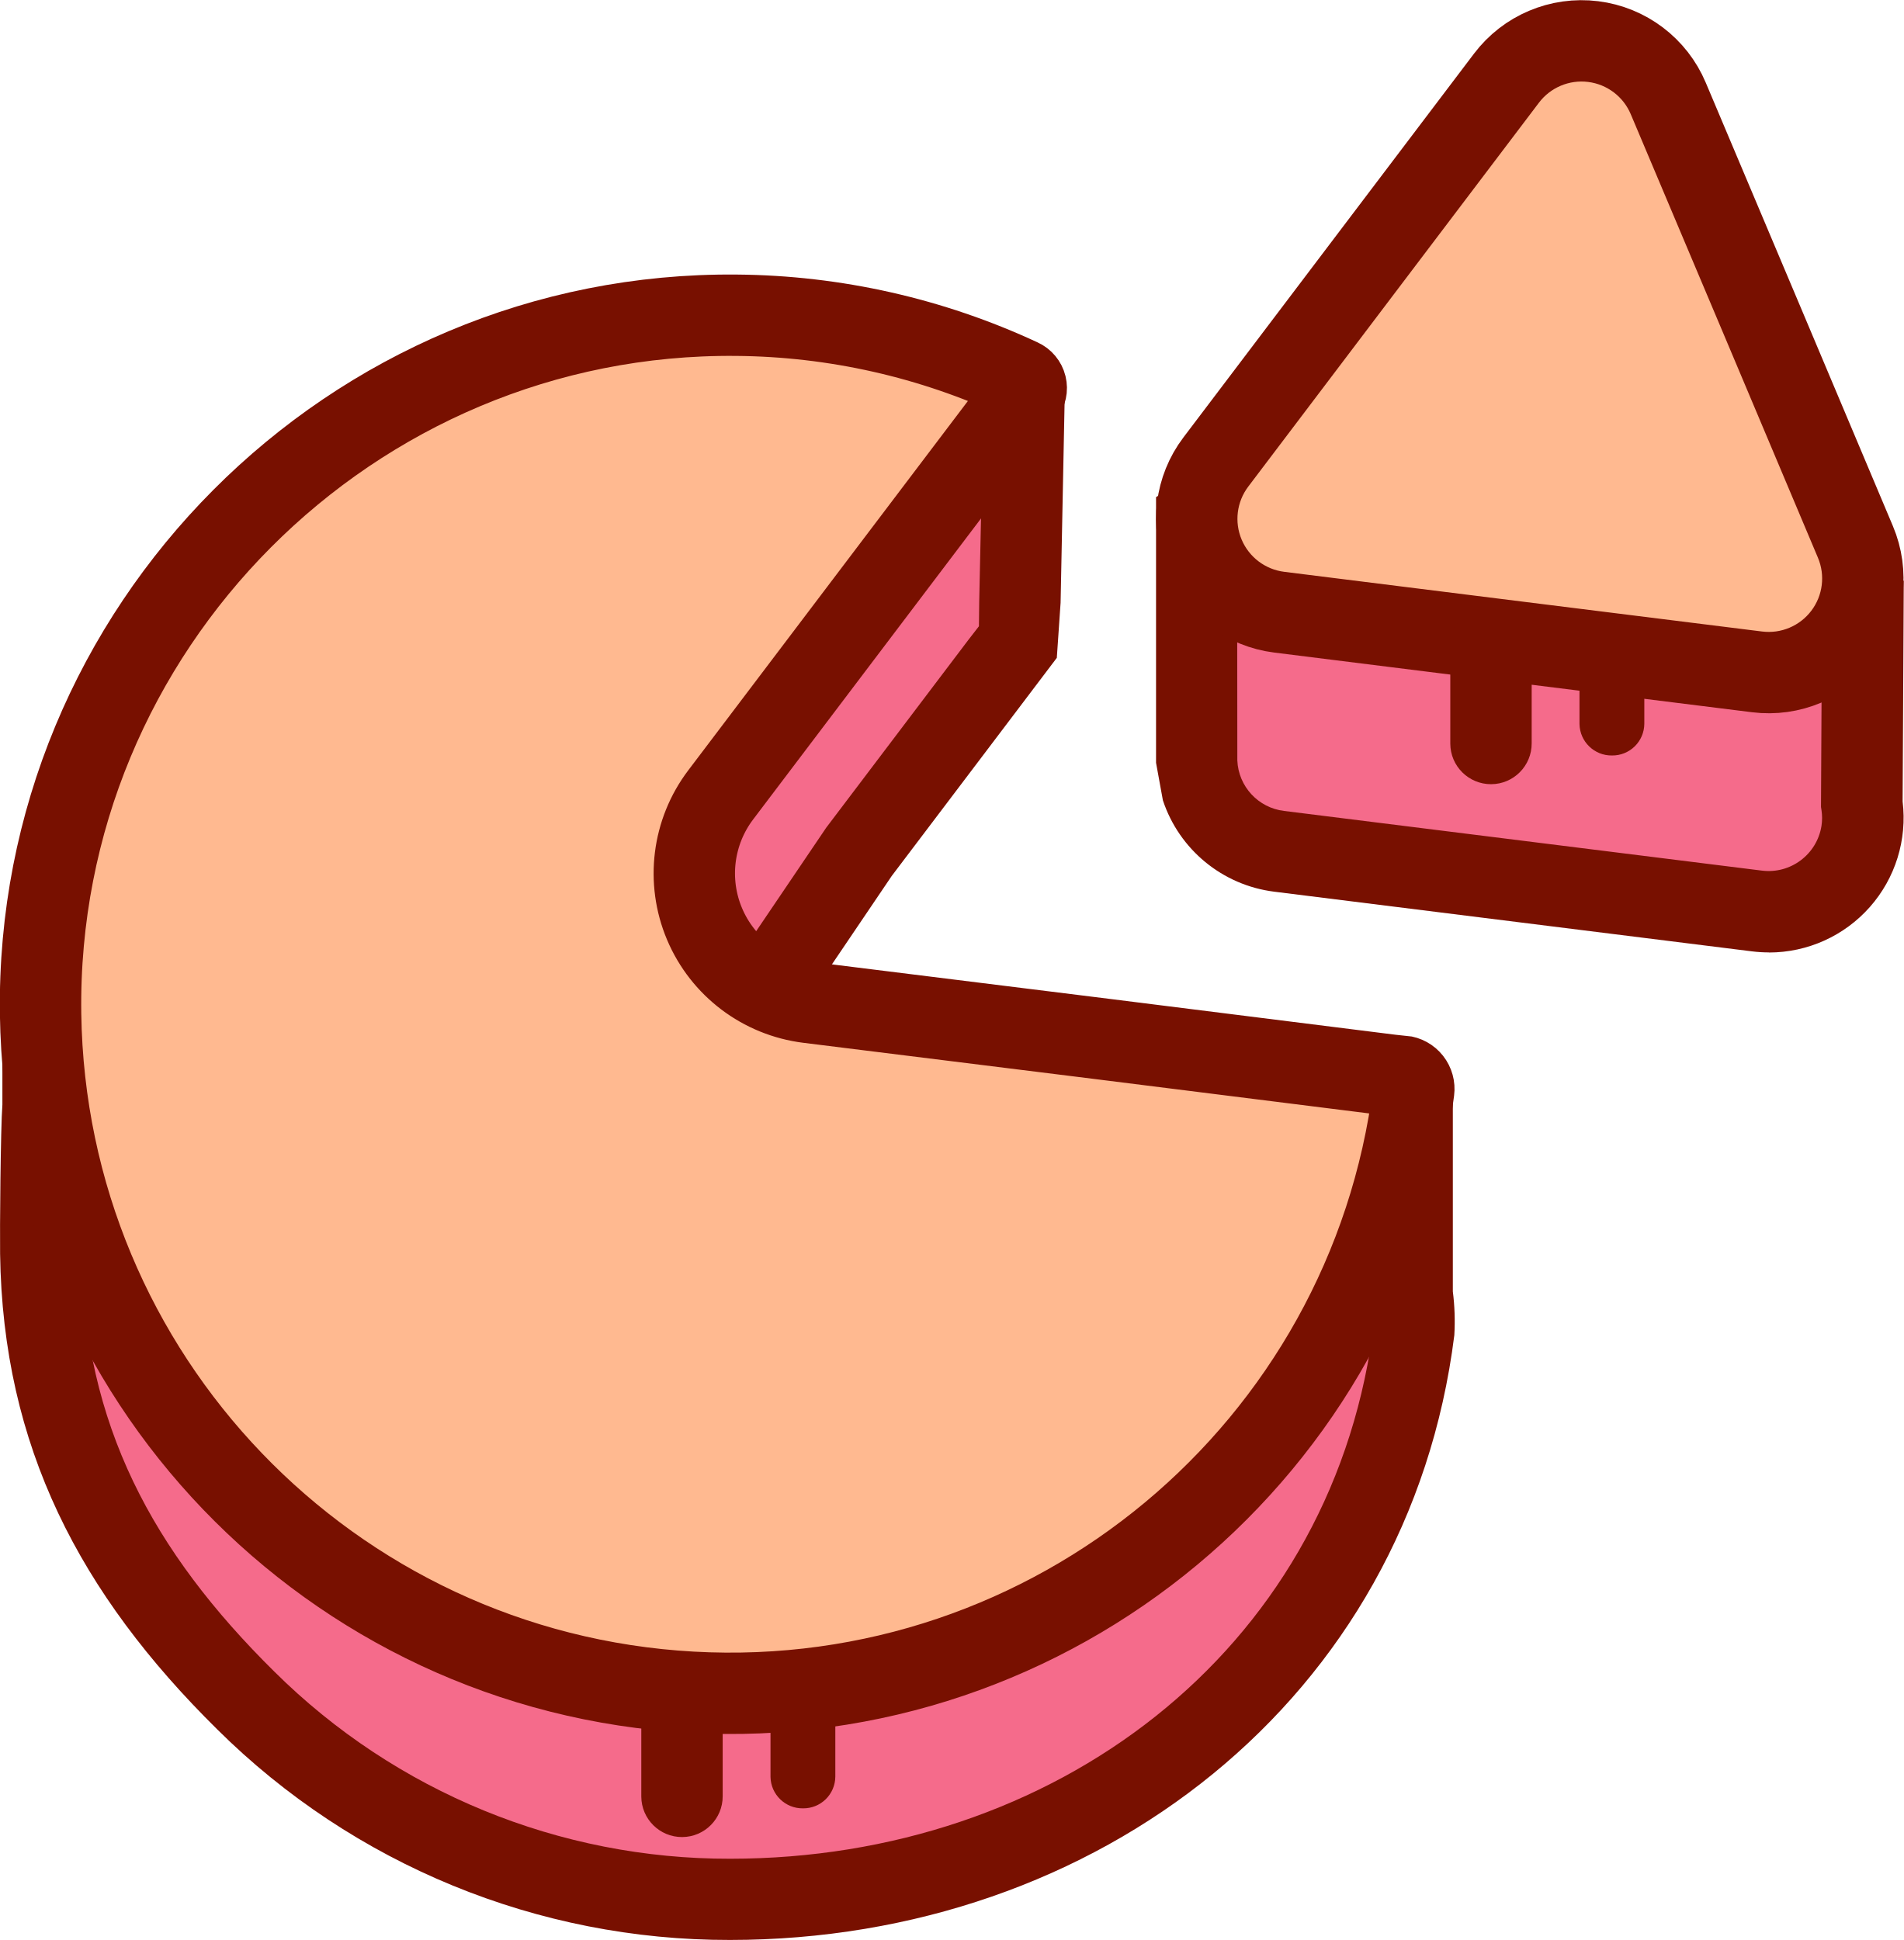
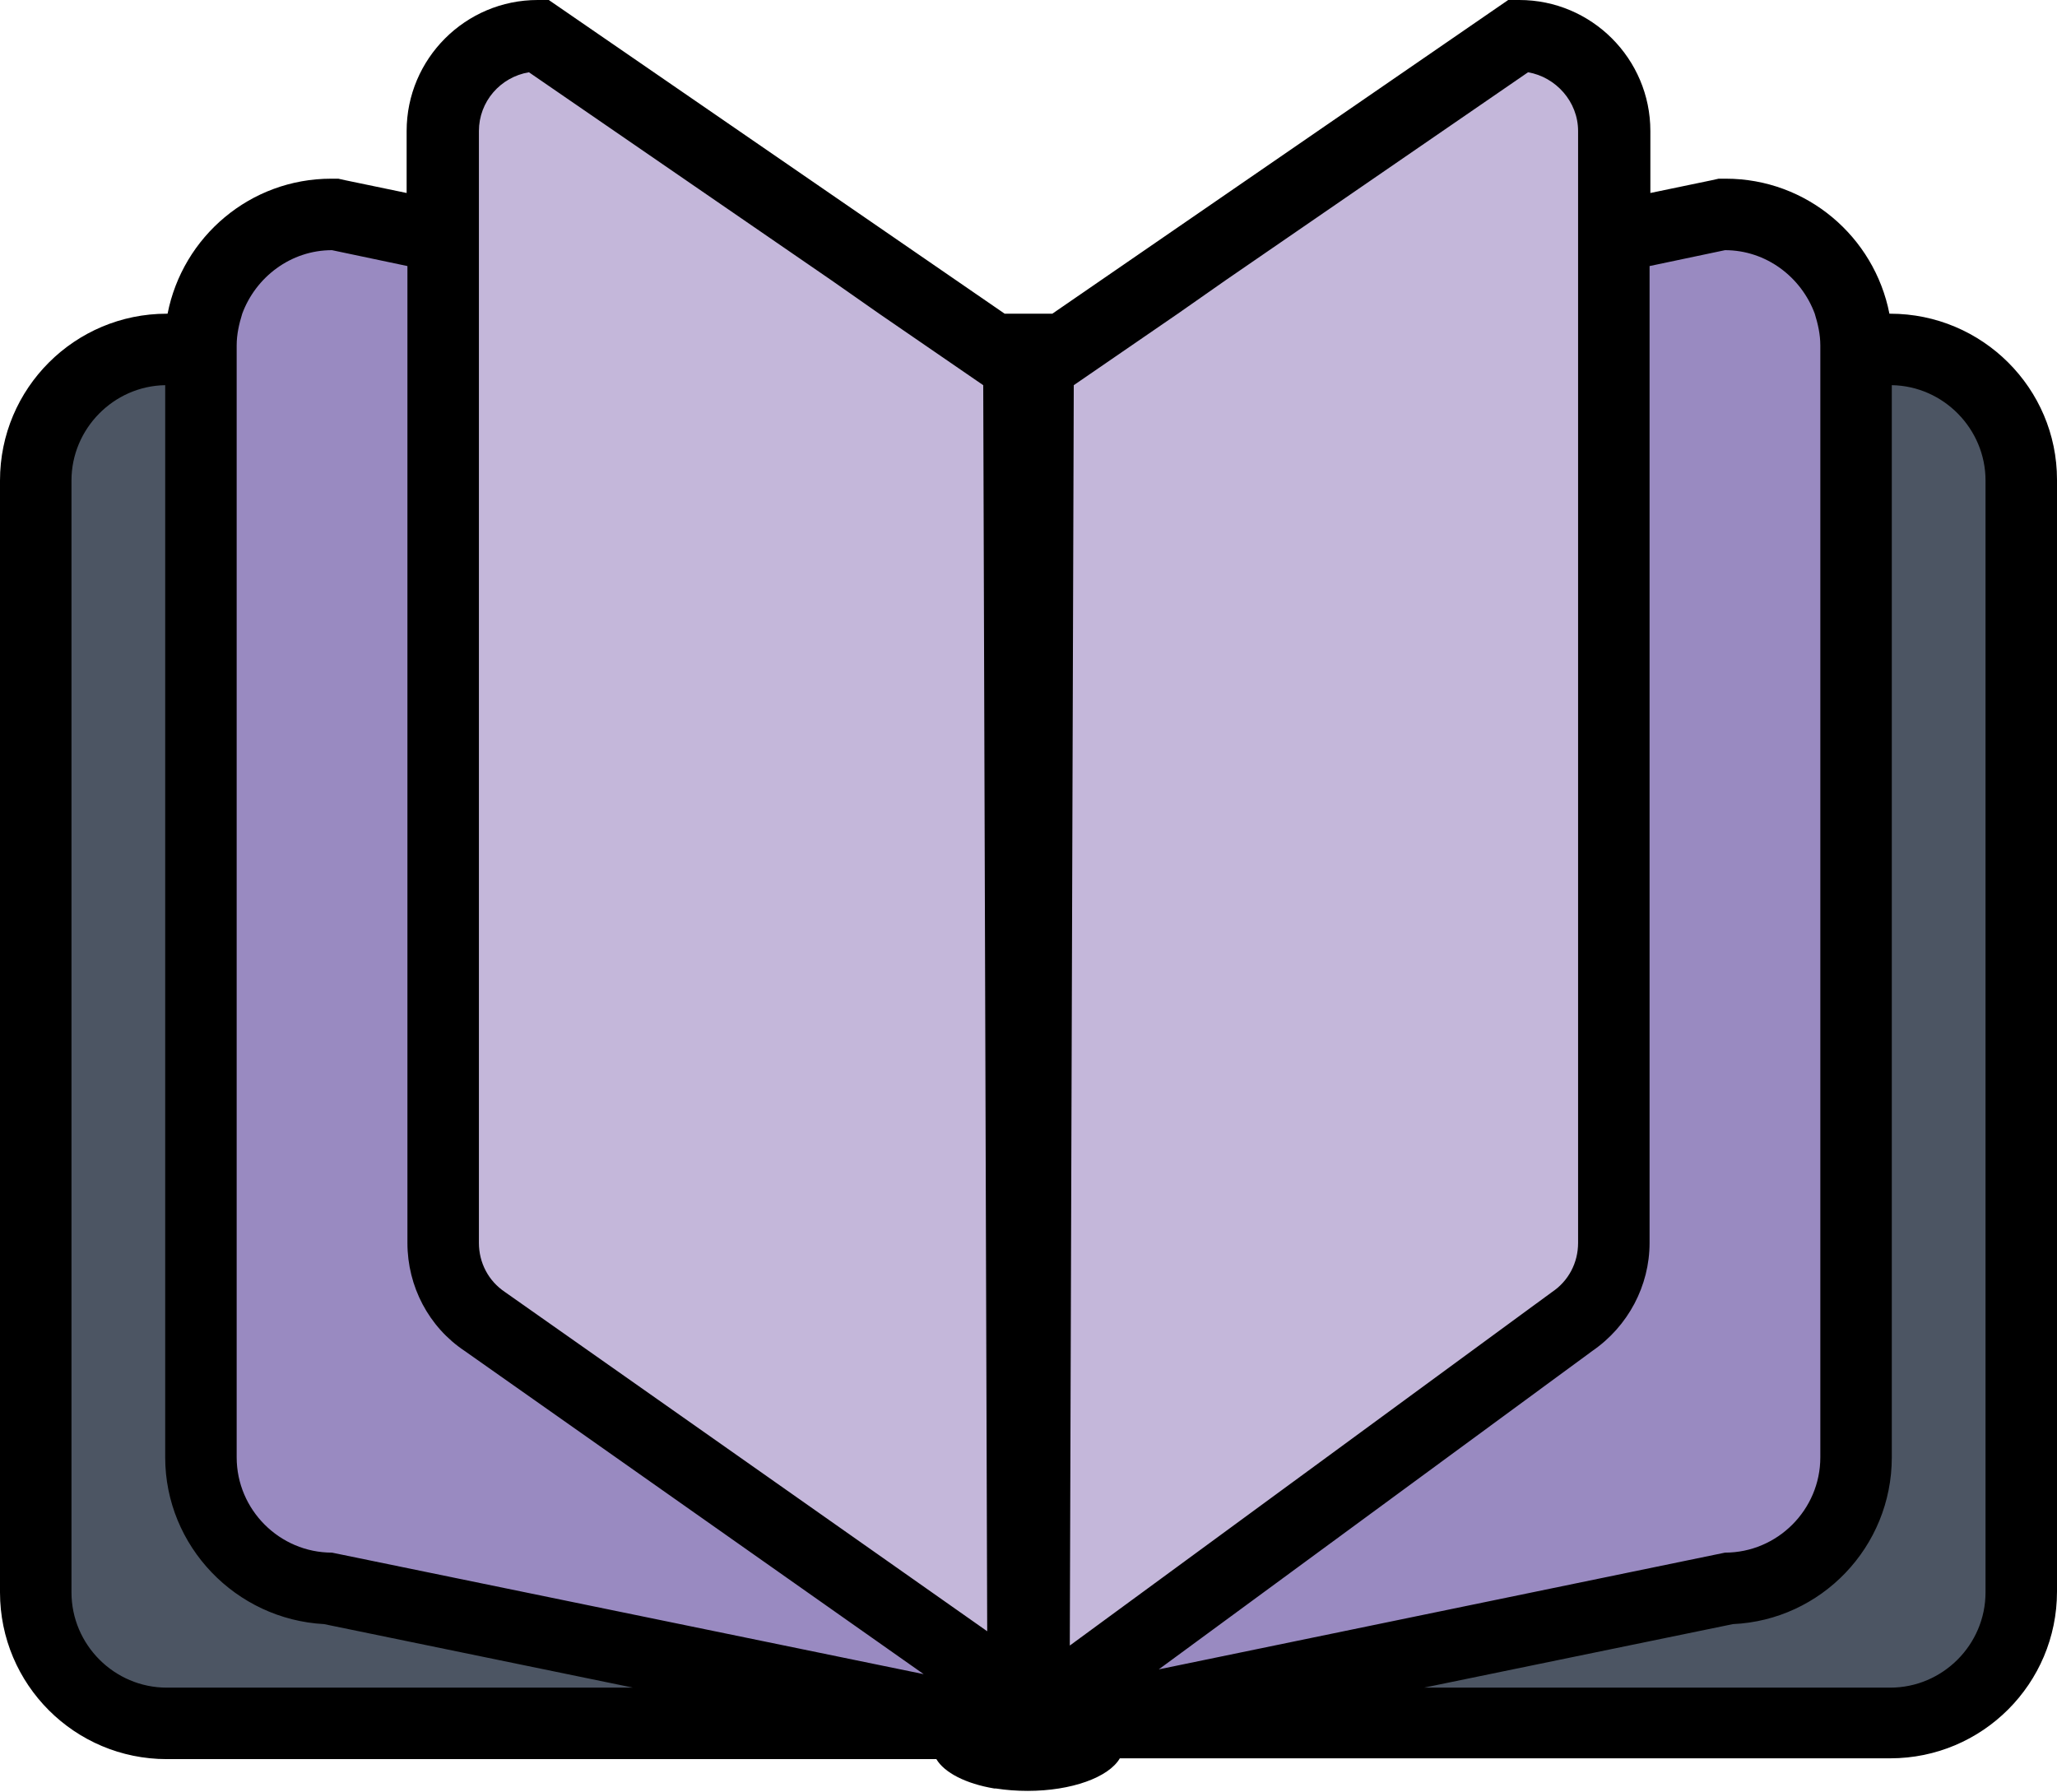
- <svg xmlns="http://www.w3.org/2000/svg" height="405.37" viewBox="0 0 397.7 405.37" width="397.7">
-   <g transform="translate(-52.15 -32.77)">
-     <path d="m347.15 309v-47.87h-149.62l34-50.28 7.87-10.41 26.74-35.32a2 2 0 0 0 -.75-3.06l-.66-.3.41-.61 1-46-51.06 33.85c-3-.21-6-.34-9-.37-63.64-.63-118.19 40.66-137.73 97.72l-7.2 4.78v29.64c-.38 4.58-.55 9.21-.48 13.9 1.09 78.59 65.13 135 144 135 73.41 0 134-47.94 142.87-118.94a2.52 2.52 0 0 0 -.39-1.73z" fill="#f56b8b" />
-     <path d="m272.92 170.23-34.47 45.55-24.92 36.85 142.12 9v41a49.66 49.66 0 0 1 .31 9.13c-9.52 76-74.57 126.37-151.31 126.37a151.57 151.57 0 0 1 -107.12-44c-28.69-28.32-44.8-59.1-45.36-99.38-.07-4.73.1-26.35.48-31.16v-17l8.64-5.79a154.92 154.92 0 0 1 54.41-71.8 151 151 0 0 1 90.44-28.84q3.23 0 6.62.21l61.89-28.72-.94 47.07m-204.06 97v25.78c-.36 4.38-.51 8.78-.45 13.08.49 35.79 14.81 62.36 40.3 87.52a134.68 134.68 0 0 0 95.18 39.06c67.5 0 124.81-42.91 134.17-109.44l-.17-.27v-41.82h-151.19l2-11.73 1-1.55 34.27-50.65 29.75-39.31 2.14-2.76.06-5.19.59-27.24-39.94 26.5-2.89-.21c-2.92-.21-5.78-.33-8.49-.35h-1.32a134 134 0 0 0 -79 25.63 137.7 137.7 0 0 0 -49.27 66.35l-.93 2.73z" fill="#781000" />
-     <path d="m345.12 257.73-63.79-8-60.33-7.5a27.17 27.17 0 0 1 -18.3-43.36l36.67-48.45 26.74-35.32a2 2 0 0 0 -.75-3.06 143.27 143.27 0 0 0 -59.34-13.4c-80.52-.78-146.51 65.51-145.39 146a144 144 0 0 0 286.85 16 2.67 2.67 0 0 0 -2.37-3z" fill="#ffb990" stroke="#781000" stroke-miterlimit="10" stroke-width="17" />
-     <path d="m441.11 200.78.22-43.51-35.27-41.16-5.41-12.82a19.5 19.5 0 0 0 -15.76-11.88l-.24-.28-.41.22a19.45 19.45 0 0 0 -17.39 7.72l-2.29 3-62.42 34v56a19.64 19.64 0 0 0 17.22 18.52l49.9 6.24 49.91 6.23a19.69 19.69 0 0 0 21.88-16.41 19.32 19.32 0 0 0 .06-5.87z" fill="#f56b8b" />
-     <path d="m421.71 231.78a28.86 28.86 0 0 1 -3.57-.22l-99.81-12.47a28.18 28.18 0 0 1 -23.25-19.09l-.43-2.35-1-5.5v-55.5l65.24-41.15 1.18-1.56a28 28 0 0 1 22.15-11.17l4.41-2.4 2.78 3.25a27.83 27.83 0 0 1 19.07 16.38l4.89 11.6 36.48 42.57-.24 46.07a28.14 28.14 0 0 1 -27.9 31.56zm-111.08-40.57v.46a11.1 11.1 0 0 0 9.78 10.55l99.81 12.47a11.19 11.19 0 0 0 12.44-9.34 10.81 10.81 0 0 0 0-3.31l-.1-.65.21-41-34.07-39.77-5.92-14a11.05 11.05 0 0 0 -8.92-6.73h-.4a11 11 0 0 0 -9.88 4.38l-3.39 4.48-59.6 32.5z" fill="#781000" />
-     <path d="m420.2 99.63 19.55 46.37a19.66 19.66 0 0 1 -20.55 27.16l-49.91-6.23-49.9-6.24a19.66 19.66 0 0 1 -13.25-31.38l30.35-40.1 30.36-40.1a19.66 19.66 0 0 1 33.8 4.22z" fill="#ffb990" stroke="#781000" stroke-miterlimit="10" stroke-width="17" />
-     <g fill="#781000">
-       <path d="m355.12 188.16v-20.46a8.5 8.5 0 0 1 8.46-8.53 8.5 8.5 0 0 1 8.54 8.47v20.46a8.5 8.5 0 0 1 -8.47 8.53 8.5 8.5 0 0 1 -8.53-8.47z" />
-       <path d="m382.11 184.08v-15.84a6.67 6.67 0 0 1 6.74-6.61 6.69 6.69 0 0 1 6.8 6.55v15.84a6.67 6.67 0 0 1 -6.74 6.61 6.69 6.69 0 0 1 -6.8-6.55z" />
-       <path d="m186.12 408.16v-20.46a8.5 8.5 0 0 1 8.46-8.53 8.5 8.5 0 0 1 8.54 8.47v20.46a8.5 8.5 0 0 1 -8.47 8.53 8.5 8.5 0 0 1 -8.53-8.47z" />
-       <path d="m213.11 404.08v-15.84a6.67 6.67 0 0 1 6.74-6.61 6.69 6.69 0 0 1 6.8 6.55v15.84a6.67 6.67 0 0 1 -6.74 6.61 6.69 6.69 0 0 1 -6.8-6.55z" />
-     </g>
-   </g>
+ <svg xmlns="http://www.w3.org/2000/svg" enable-background="new 0 0 259 225.6" viewBox="0 0 259 225.6">
+   <path d="m21 217c-9.1 0-16.5-7.4-16.5-16.5v-140c0-9.1 7.4-16.5 16.5-16.5h217c9.1 0 16.5 7.4 16.5 16.5v140c0 9.1-7.4 16.5-16.5 16.5z" fill="#4c5563" />
+   <path d="m217.2 27h-.5l-86.7 17.8-87.8-17.8h-.5c-9.1 0-16.5 7.4-16.5 16.5v140c0 8.9 7.1 16.2 16 16.5l88 17.9v.1l.3-.1.3.1v-.1l88-17.9c8.9-.3 16-7.6 16-16.5v-140c-.1-9.1-7.5-16.5-16.6-16.5z" fill="#998ac1" />
+   <path d="m191.2 4.5-62 42-.2 84.5-.3-84.5-61-42c-6.6 0-12 5.4-12 12v140c0 4.1 2.1 7.8 5.3 9.9l67.7 47.7v2.3l69.2-50.1c3.2-2.2 5.3-5.8 5.3-9.9v-140c0-6.5-5.4-11.9-12-11.9z" fill="#c4b7da" />
+   <path d="m238 39.5h-.1c-1.9-9.7-10.4-17-20.6-17h-.9l-.9.2-7.7 1.6v-7.8c0-9.1-7.4-16.5-16.5-16.5h-1.4l-57.4 39.5h-6l-57.4-39.5h-1.4c-9.1 0-16.5 7.4-16.5 16.5v7.8l-7.7-1.6-.9-.2h-.9c-10.2 0-18.7 7.3-20.6 17h-.1c-11.6 0-21 9.4-21 21v140c0 11.6 9.4 21 21 21h96.9c1 1.7 3.7 3.1 7.3 3.7h.2c1.3.2 2.6.3 4 .3 5.5 0 10.2-1.7 11.6-4.1h97c11.6 0 21-9.4 21-21v-140c0-11.5-9.4-20.9-21-20.9zm-102.8 9 13.1-9 6-4.2 38.1-26.2c3.5.6 6.3 3.7 6.3 7.4v9.6 9.2 4.2 9 108c0 2.5-1.2 4.8-3.3 6.2l-60.7 44.5zm-74.9 0v-9-4.2-9.2-9.6c0-3.7 2.7-6.8 6.3-7.4l38.1 26.2 6 4.2 13.1 9 .5 156.9-60.7-42.7c-2.1-1.4-3.3-3.7-3.3-6.2zm-39.3 164c-6.6 0-12-5.4-12-12v-140c0-6.5 5.3-11.9 11.8-12v135c0 11.2 8.9 20.4 20 21l38.9 8zm20.8-17c-6.6 0-12-5.4-12-12v-135-5c0-1.4.3-2.7.7-4 1.7-4.6 6.1-8 11.3-8l9.5 2v6 9 108c0 5.5 2.7 10.6 7.2 13.6l57.8 40.7zm158.7-25.4c4.5-3.1 7.2-8.2 7.2-13.6v-108-9-6l9.5-2c5.2 0 9.6 3.4 11.3 8 .4 1.3.7 2.6.7 4v5 135c0 6.6-5.4 12-12 12l-71.3 14.7zm49.5 30.4c0 6.6-5.4 12-12 12h-58.7l38.9-8c11.1-.5 20-9.7 20-21v-135c6.5.1 11.8 5.5 11.8 12z" />
</svg>
